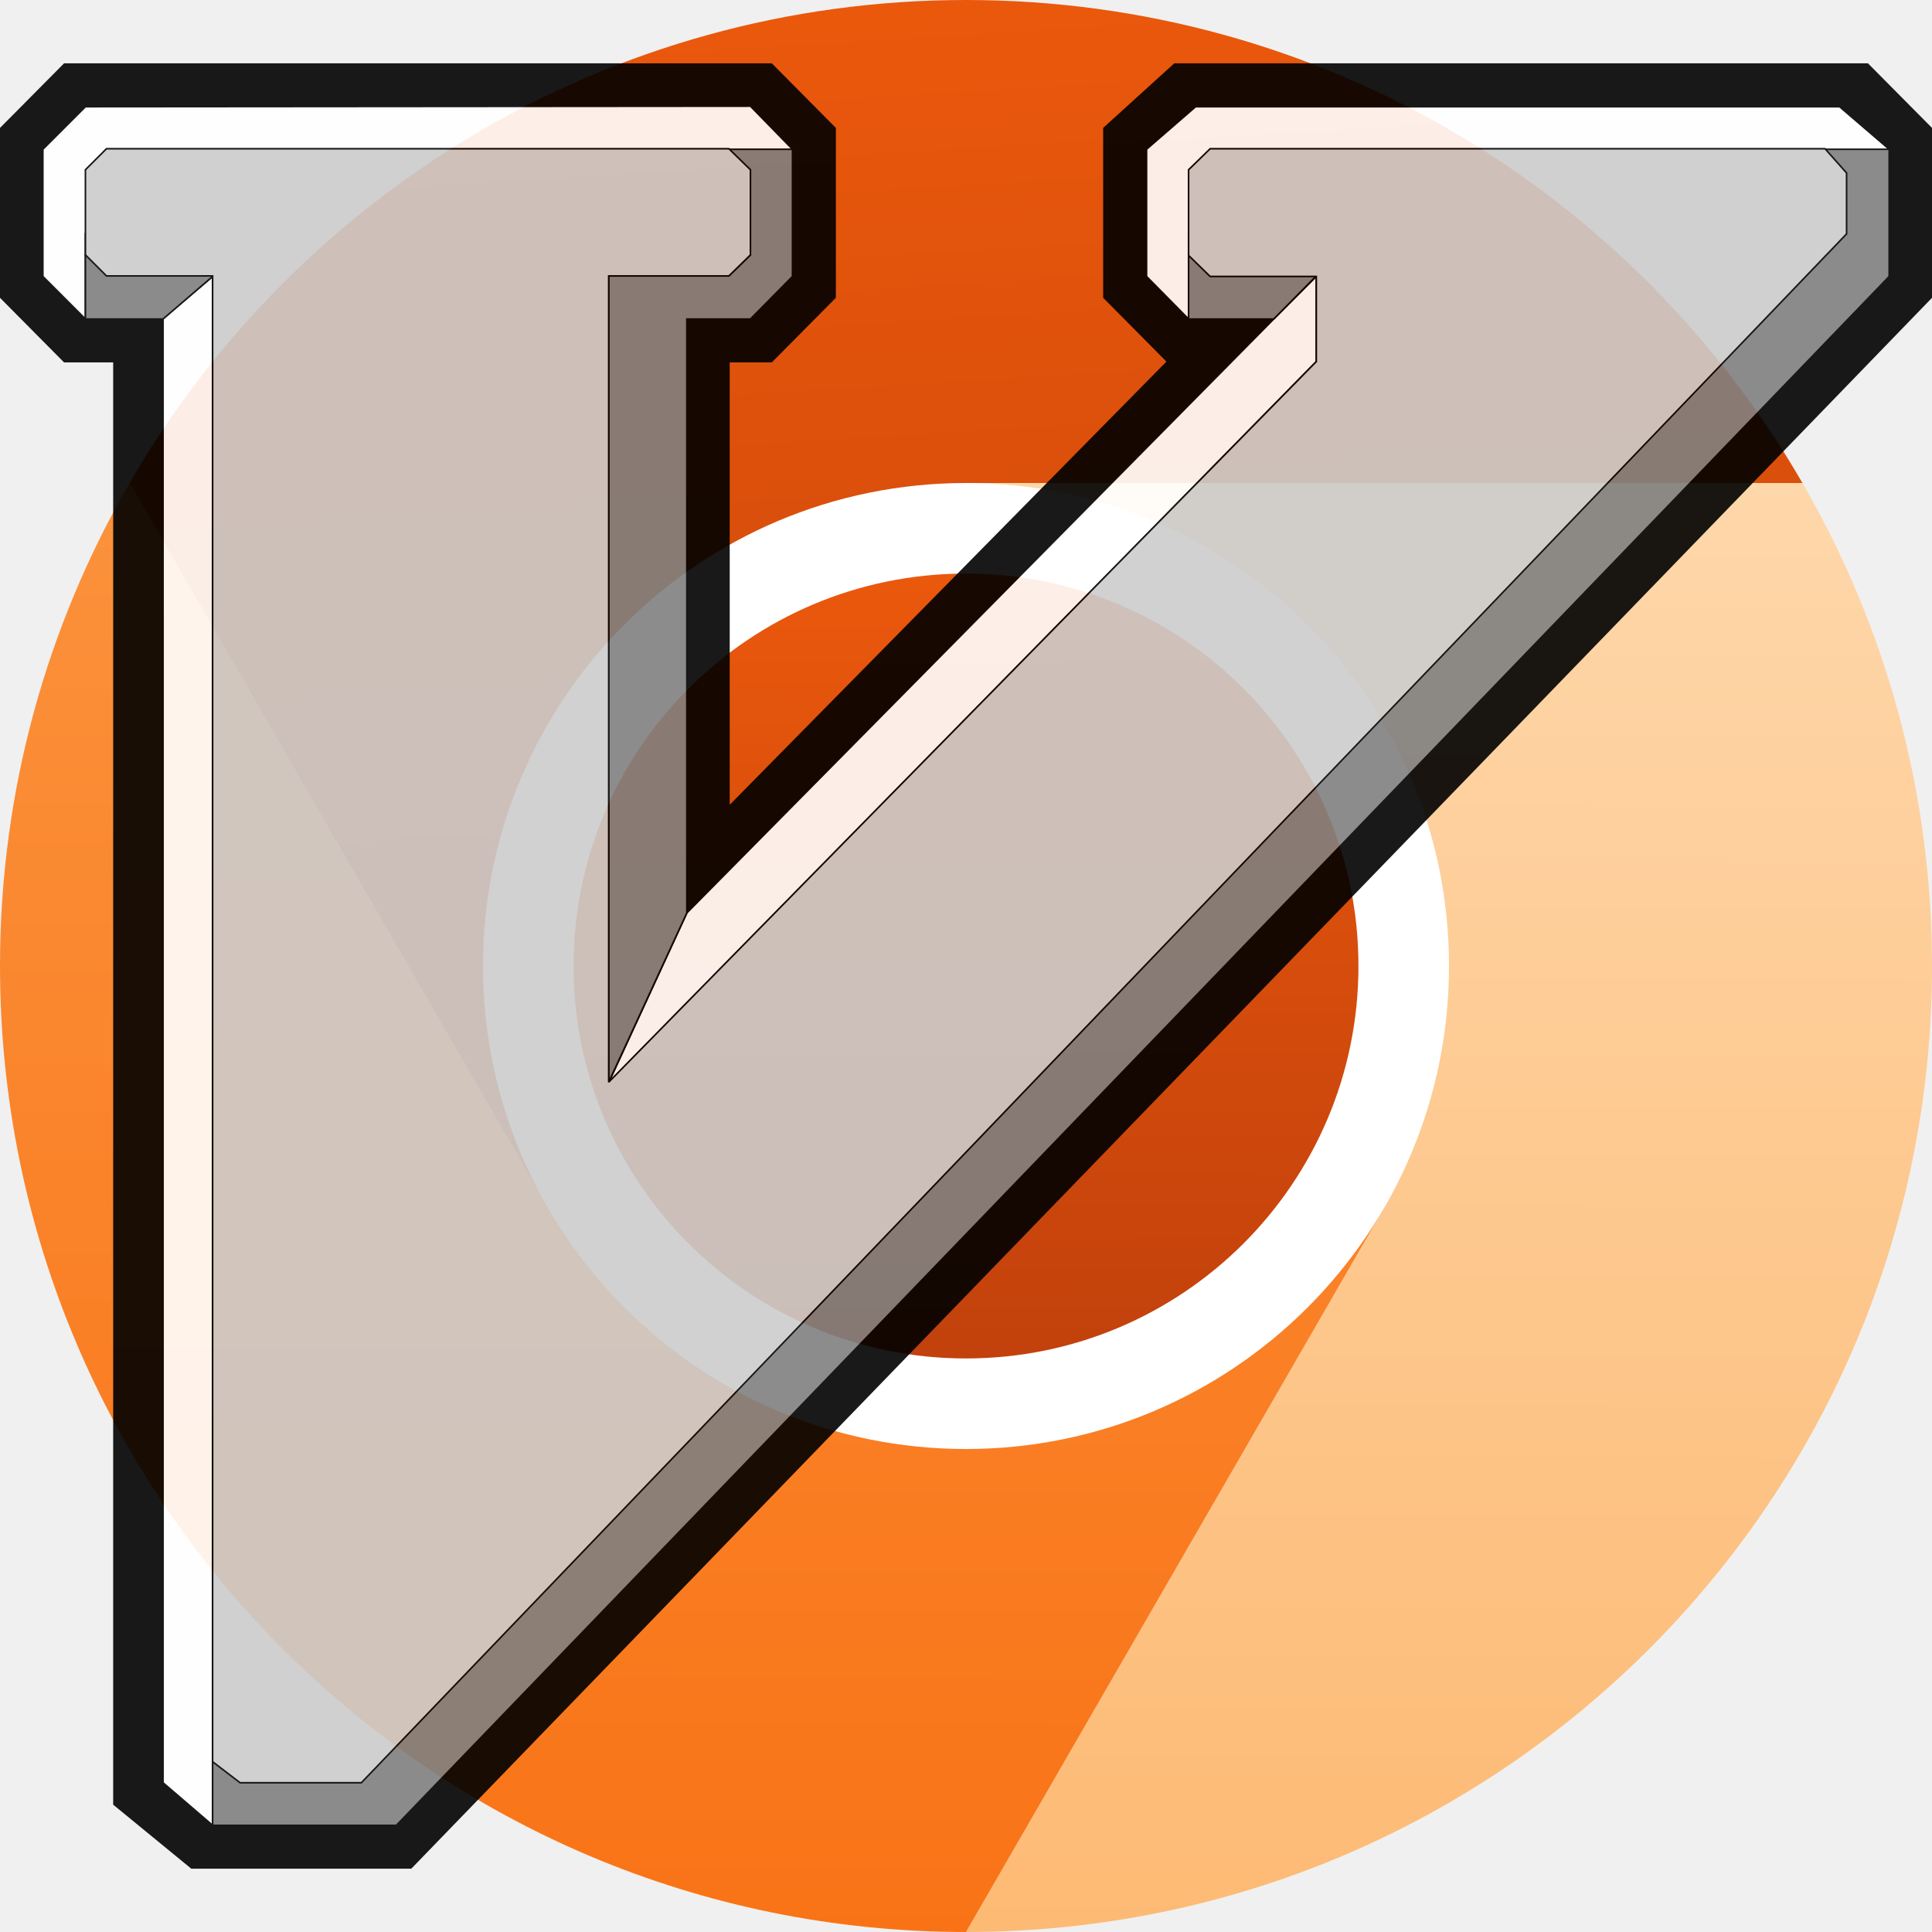
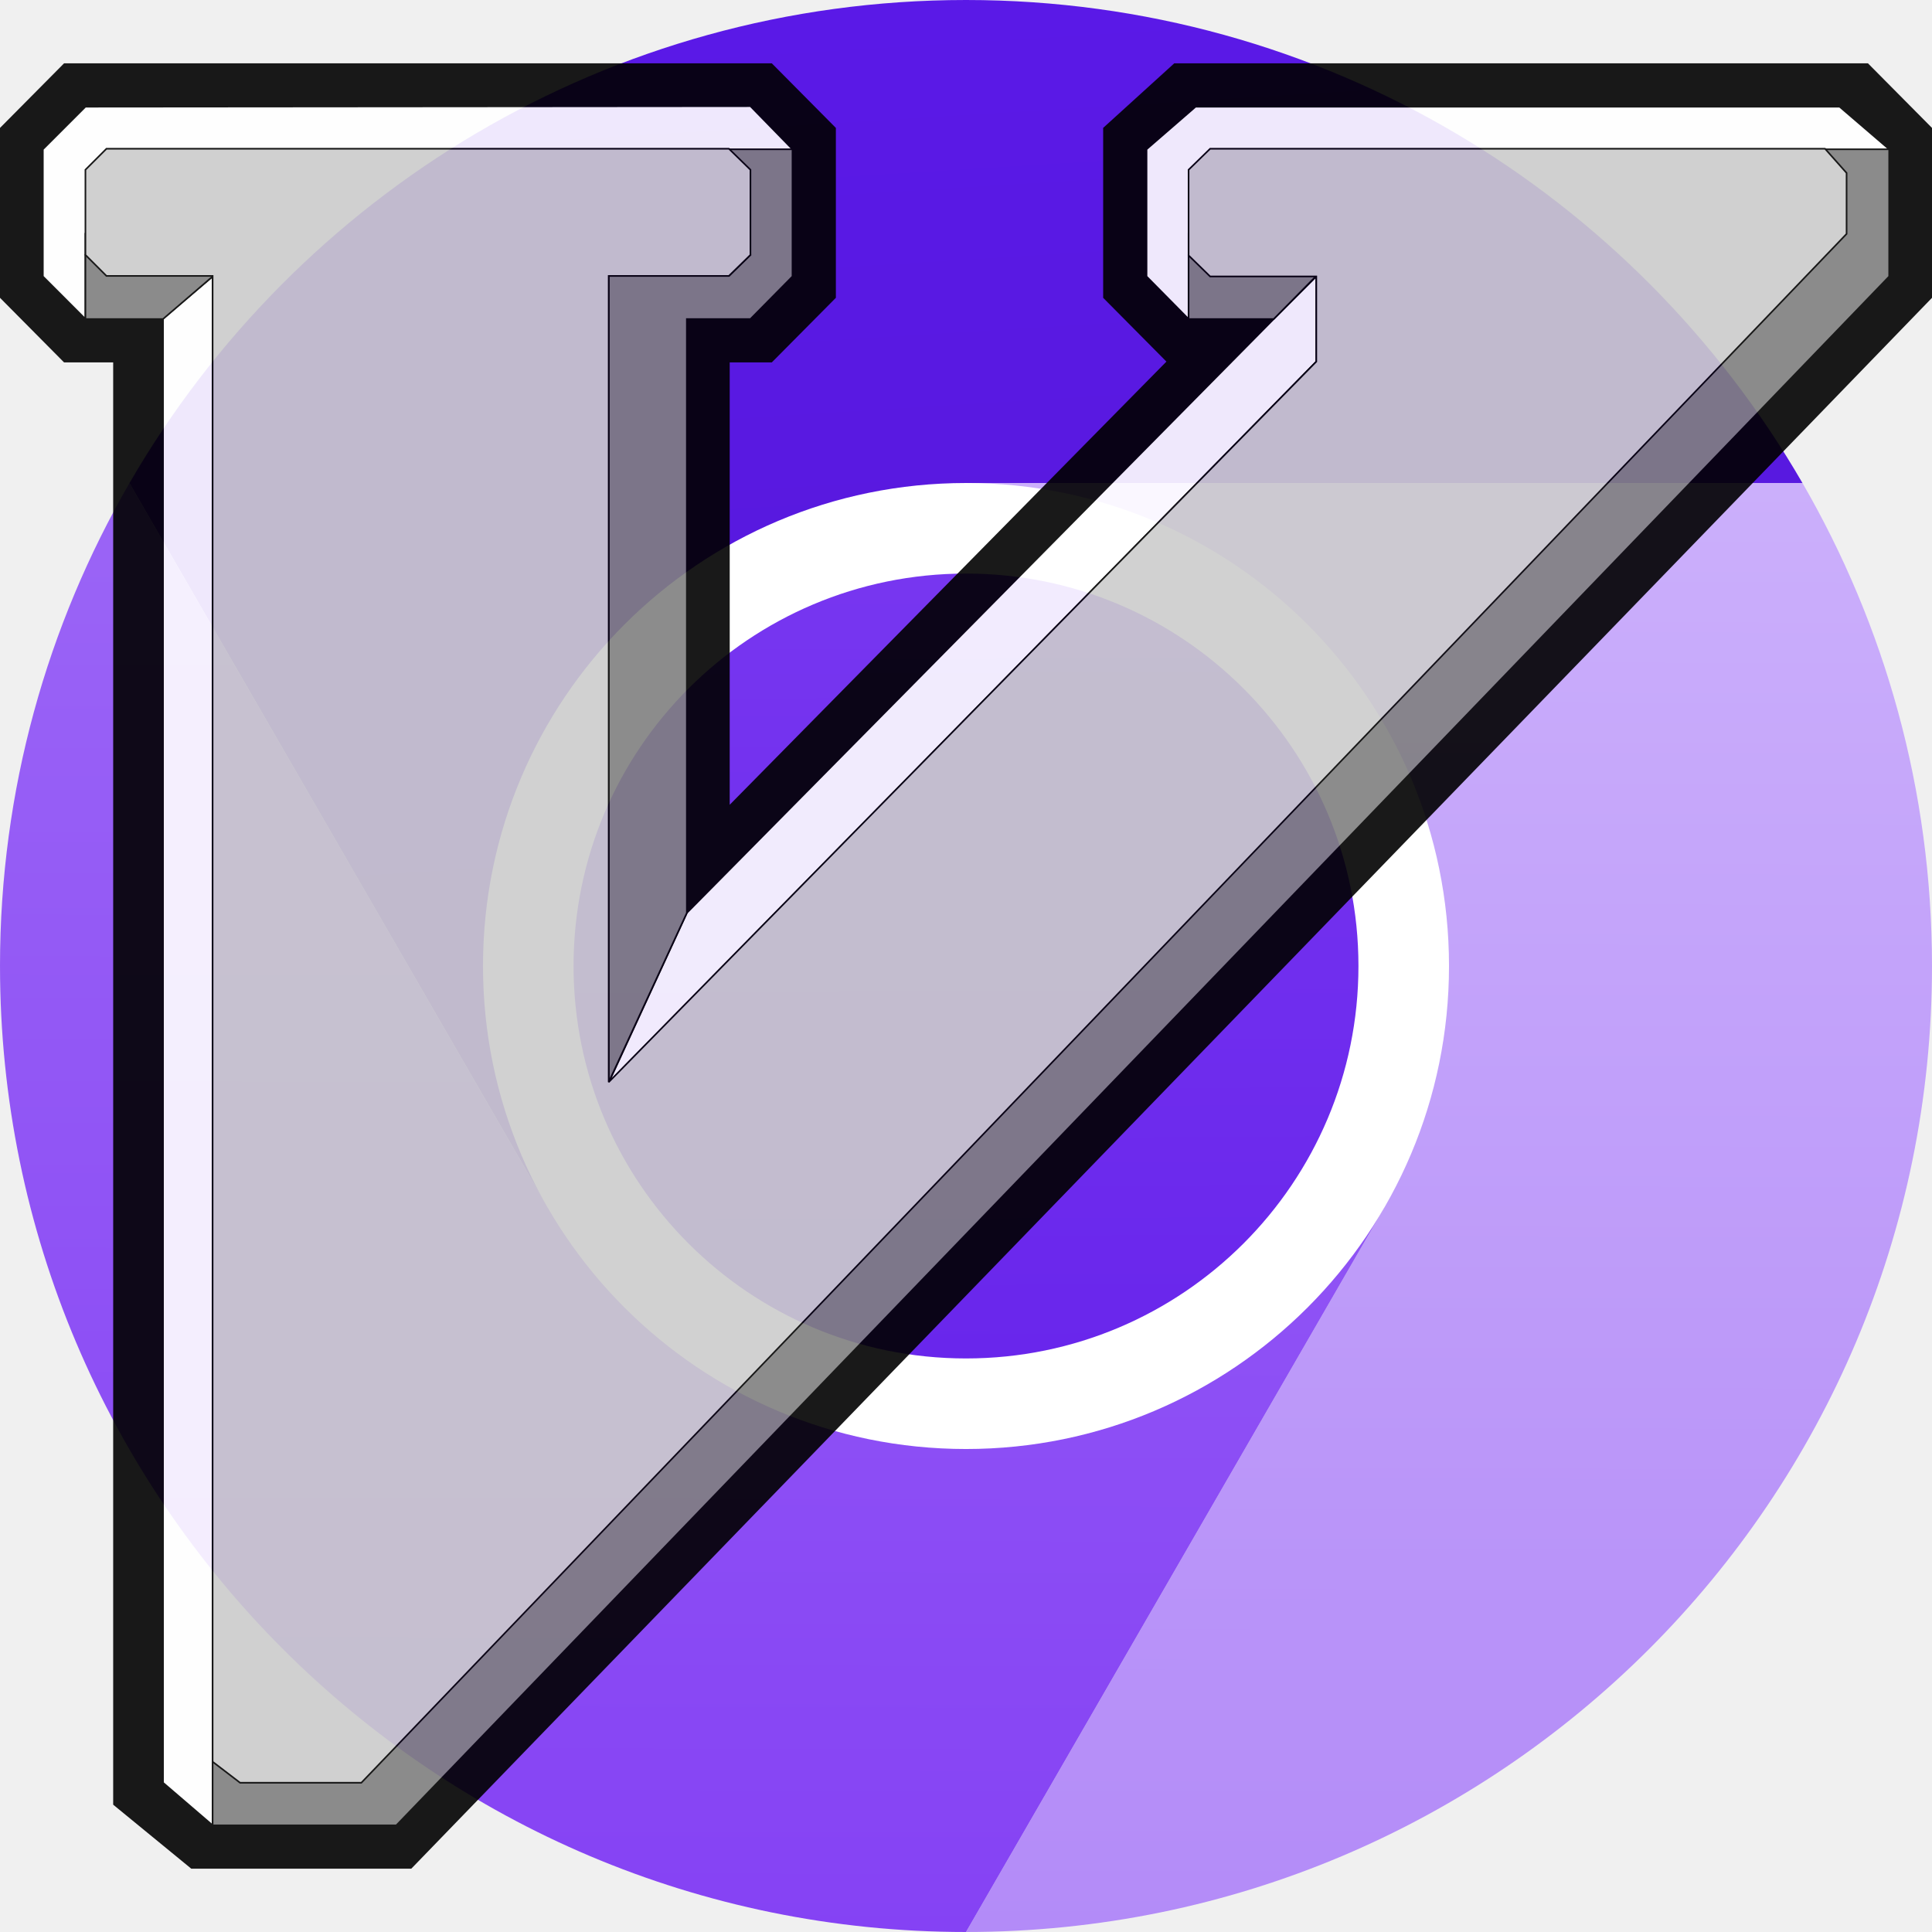
<svg xmlns="http://www.w3.org/2000/svg" xmlns:xlink="http://www.w3.org/1999/xlink" xml:space="preserve" viewBox="0 0 511.985 511.985">
  <defs>
    <linearGradient xlink:href="#a" id="f" x1=".465" x2=".557" y1="-.674" y2=".811" gradientTransform="matrix(231.6258 0 0 231.6247 111.11 159.994)" gradientUnits="userSpaceOnUse" />
    <linearGradient id="a">
-       <stop offset="0" style="stop-color:#ea580c" />
-       <stop offset="1" style="stop-color:#c2410c" />
+       <stop offset="0" style="stop-color:#5a19e7" />
+       <stop offset="1" style="stop-color:#5619d5" />
    </linearGradient>
    <linearGradient xlink:href="#b" id="e" x1="101.744" x2="101.599" y1="33.726" y2="135.466" gradientTransform="matrix(3.77942 0 0 3.7794 .002 .004)" gradientUnits="userSpaceOnUse" />
    <linearGradient id="b" x2="1" gradientTransform="translate(29.399 42.333) scale(61.286)" gradientUnits="userSpaceOnUse">
-       <stop offset="0" style="stop-color:#fed7aa" />
-       <stop offset="1" style="stop-color:#fdba74" />
+       <stop offset="0" style="stop-color:#cbaffb" />
+       <stop offset="1" style="stop-color:#b38bf8" />
    </linearGradient>
    <linearGradient xlink:href="#c" id="g" x1=".018" x2="1.77" y1="-.512" y2=".499" gradientTransform="matrix(94.93156 164.4269 -164.4276 94.93114 97.556 173.61)" gradientUnits="userSpaceOnUse" />
    <linearGradient id="c" x2="1" gradientTransform="scale(50.236) rotate(60 -.535 .902)" gradientUnits="userSpaceOnUse">
-       <stop offset="0" style="stop-color:#fb923c" />
-       <stop offset="1" style="stop-color:#f97316" />
+       <stop offset="0" style="stop-color:#9b65f6" />
+       <stop offset="1" style="stop-color:#8542f4" />
    </linearGradient>
    <linearGradient xlink:href="#d" id="h" x1="67.452" x2="67.733" y1="40.321" y2="95.25" gradientTransform="matrix(3.77942 0 0 3.7794 .002 .004)" gradientUnits="userSpaceOnUse" />
    <linearGradient id="d">
-       <stop offset="0" style="stop-color:#ea580c" />
-       <stop offset="1" style="stop-color:#c2410c" />
+       <stop offset="0" style="stop-color:#7736f0" />
+       <stop offset="1" style="stop-color:#6926ec" />
    </linearGradient>
  </defs>
  <path d="m255.993 255.994 110.85 63.997-110.85 191.994c141.38 0 255.992-114.61 255.992-255.99 0-46.642-12.536-90.332-34.331-127.998H255.99z" style="fill:url(#e)" />
  <path d="M255.99 0C161.24 0 78.578 51.513 34.313 128.027L145.14 319.991l110.85-63.997V127.997h221.664C433.382 51.502 350.729 0 255.99 0Z" style="fill:url(#f)" />
  <path d="M.002 255.994c0 141.38 114.607 255.99 255.991 255.99l110.85-191.993-110.85-63.997-110.85 63.997L34.315 128.027C12.53 165.682 0 209.357 0 255.991" style="fill:url(#g)" />
  <path fill="#fff" d="M383.99 255.994c0 70.69-57.306 127.997-127.997 127.997-70.69 0-127.998-57.307-127.998-127.997s57.308-127.997 127.998-127.997 127.998 57.307 127.998 127.997" />
  <path d="M359.992 255.994c0 57.436-46.563 103.998-103.999 103.998-57.436 0-103.998-46.562-103.998-103.998 0-57.435 46.562-103.998 103.998-103.998 57.436 0 103.999 46.563 103.999 103.998" style="fill:url(#h)" />
  <g style="opacity:.9">
    <path fill-rule="evenodd" d="m292.553 78.832 16.852 16.992L193.16 213.79V95.824h11.282l16.852-16.992V33.986l-16.852-16.992H17.067L.214 33.986v44.846l16.853 16.992h13.14v382.318l20.564 16.853h58.127L511.772 78.832V33.986L494.92 16.994H311.265l-18.712 16.992v44.846" />
    <path fill="none" stroke="#000" stroke-miterlimit="2.613" stroke-width=".428" d="m292.553 78.832 16.852 16.992L193.16 213.79V95.824h11.282l16.852-16.992V33.986l-16.852-16.992H17.067L.214 33.986v44.846l16.853 16.992h13.14v382.318l20.564 16.853h58.127L511.772 78.832V33.986L494.92 16.994H311.265l-18.712 16.992zm0 0" />
    <path fill="#fff" fill-rule="evenodd" d="M22.637 84.543 11.357 73.26V39.557l11.28-11.282 176.233-.14 11.142 11.422-11.142 5.431-5.71-5.431L22.636 67.55v16.992" />
    <path fill="none" stroke="#000" stroke-miterlimit="2.613" stroke-width=".428" d="M22.637 84.543 11.357 73.26V39.557l11.28-11.282 176.233-.14 11.142 11.422-11.142 5.431-5.71-5.431L22.636 67.55zm0 0" />
    <path fill="#fff" fill-rule="evenodd" d="m56.342 483.713-13.14-11.281V84.403l13.14-11.142v410.452" />
    <path fill="none" stroke="#000" stroke-miterlimit="2.613" stroke-width=".428" d="m56.342 483.713-13.14-11.281V84.403l13.14-11.142zm0 0" />
    <path fill="#fff" fill-rule="evenodd" d="M337.539 84.543 348.82 73.26v22.563L161.307 286.91l20.71-44.986L337.54 84.543" />
    <path fill="none" stroke="#000" stroke-miterlimit="2.613" stroke-width=".428" d="M337.539 84.543 348.82 73.26v22.563L161.307 286.91l20.71-44.986zm0 0" />
    <path fill="#7f7f7f" fill-rule="evenodd" d="m60.193 67.69-3.851 5.571-13.14 11.282H22.636V61.98l37.556 5.71" />
    <path fill="none" stroke="#000" stroke-miterlimit="2.613" stroke-width=".428" d="m60.193 67.69-3.851 5.571-13.14 11.282H22.636V61.98zm0 0" />
    <path fill="#7f7f7f" fill-rule="evenodd" d="M182.017 84.543v157.38l-20.71 44.847V73.122h31.852l5.71-5.571-5.71-27.994h16.853V73.26L198.87 84.543h-16.853" />
    <path fill="none" stroke="#000" stroke-miterlimit="2.613" stroke-width=".428" d="M182.017 84.543v157.38l-20.71 44.847V73.122h31.852l5.71-5.571-5.71-27.994h16.853V73.26L198.87 84.543zm0 0" />
    <path fill="#fff" fill-rule="evenodd" d="M314.976 84.543 303.834 73.26V39.557l13.002-11.282h170.661l13.141 11.282-18.851 16.852-166.81 11.142v16.992" />
    <path fill="none" stroke="#000" stroke-miterlimit="2.613" stroke-width=".428" d="M314.976 84.543 303.834 73.26V39.557l13.002-11.282h170.661l13.141 11.282-18.851 16.852-166.81 11.142zm0 0" />
    <path fill="#7f7f7f" fill-rule="evenodd" d="M500.638 73.261 105.039 483.713H56.342v-16.852h35.704L487.497 61.98l-5.71-22.423h18.851V73.26" />
    <path fill="none" stroke="#000" stroke-miterlimit="2.613" stroke-width=".428" d="M500.638 73.261 105.039 483.713H56.342v-16.852h35.704L487.497 61.98l-5.71-22.423h18.851zm0 0" />
    <path fill="#7f7f7f" fill-rule="evenodd" d="m352.54 67.69-3.86 5.571-11.141 11.282h-22.563V61.98l37.563 5.71" />
    <path fill="none" stroke="#000" stroke-miterlimit="2.613" stroke-width=".428" d="m352.54 67.69-3.86 5.571-11.141 11.282h-22.563V61.98zm0 0" />
    <path fill="#ccc" fill-rule="evenodd" d="M161.307 286.77V73.122h31.852l5.71-5.571V44.988l-5.71-5.57H28.21l-5.572 5.57v22.563l5.571 5.57h28.134v393.74l7.283 5.571h32.132L489.349 61.98V45.84l-5.71-6.423H320.687l-5.71 5.571V67.69l5.71 5.571h28.133v22.563L161.307 286.77" />
    <path fill="none" stroke="#000" stroke-miterlimit="2.613" stroke-width=".428" d="M161.307 286.77V73.122h31.852l5.71-5.571V44.988l-5.71-5.57H28.21l-5.572 5.57v22.563l5.571 5.57h28.134v393.74l7.283 5.571h32.132L489.349 61.98V45.84l-5.71-6.423H320.687l-5.71 5.571V67.69l5.71 5.571h28.133v22.563zm0 0" />
  </g>
</svg>
